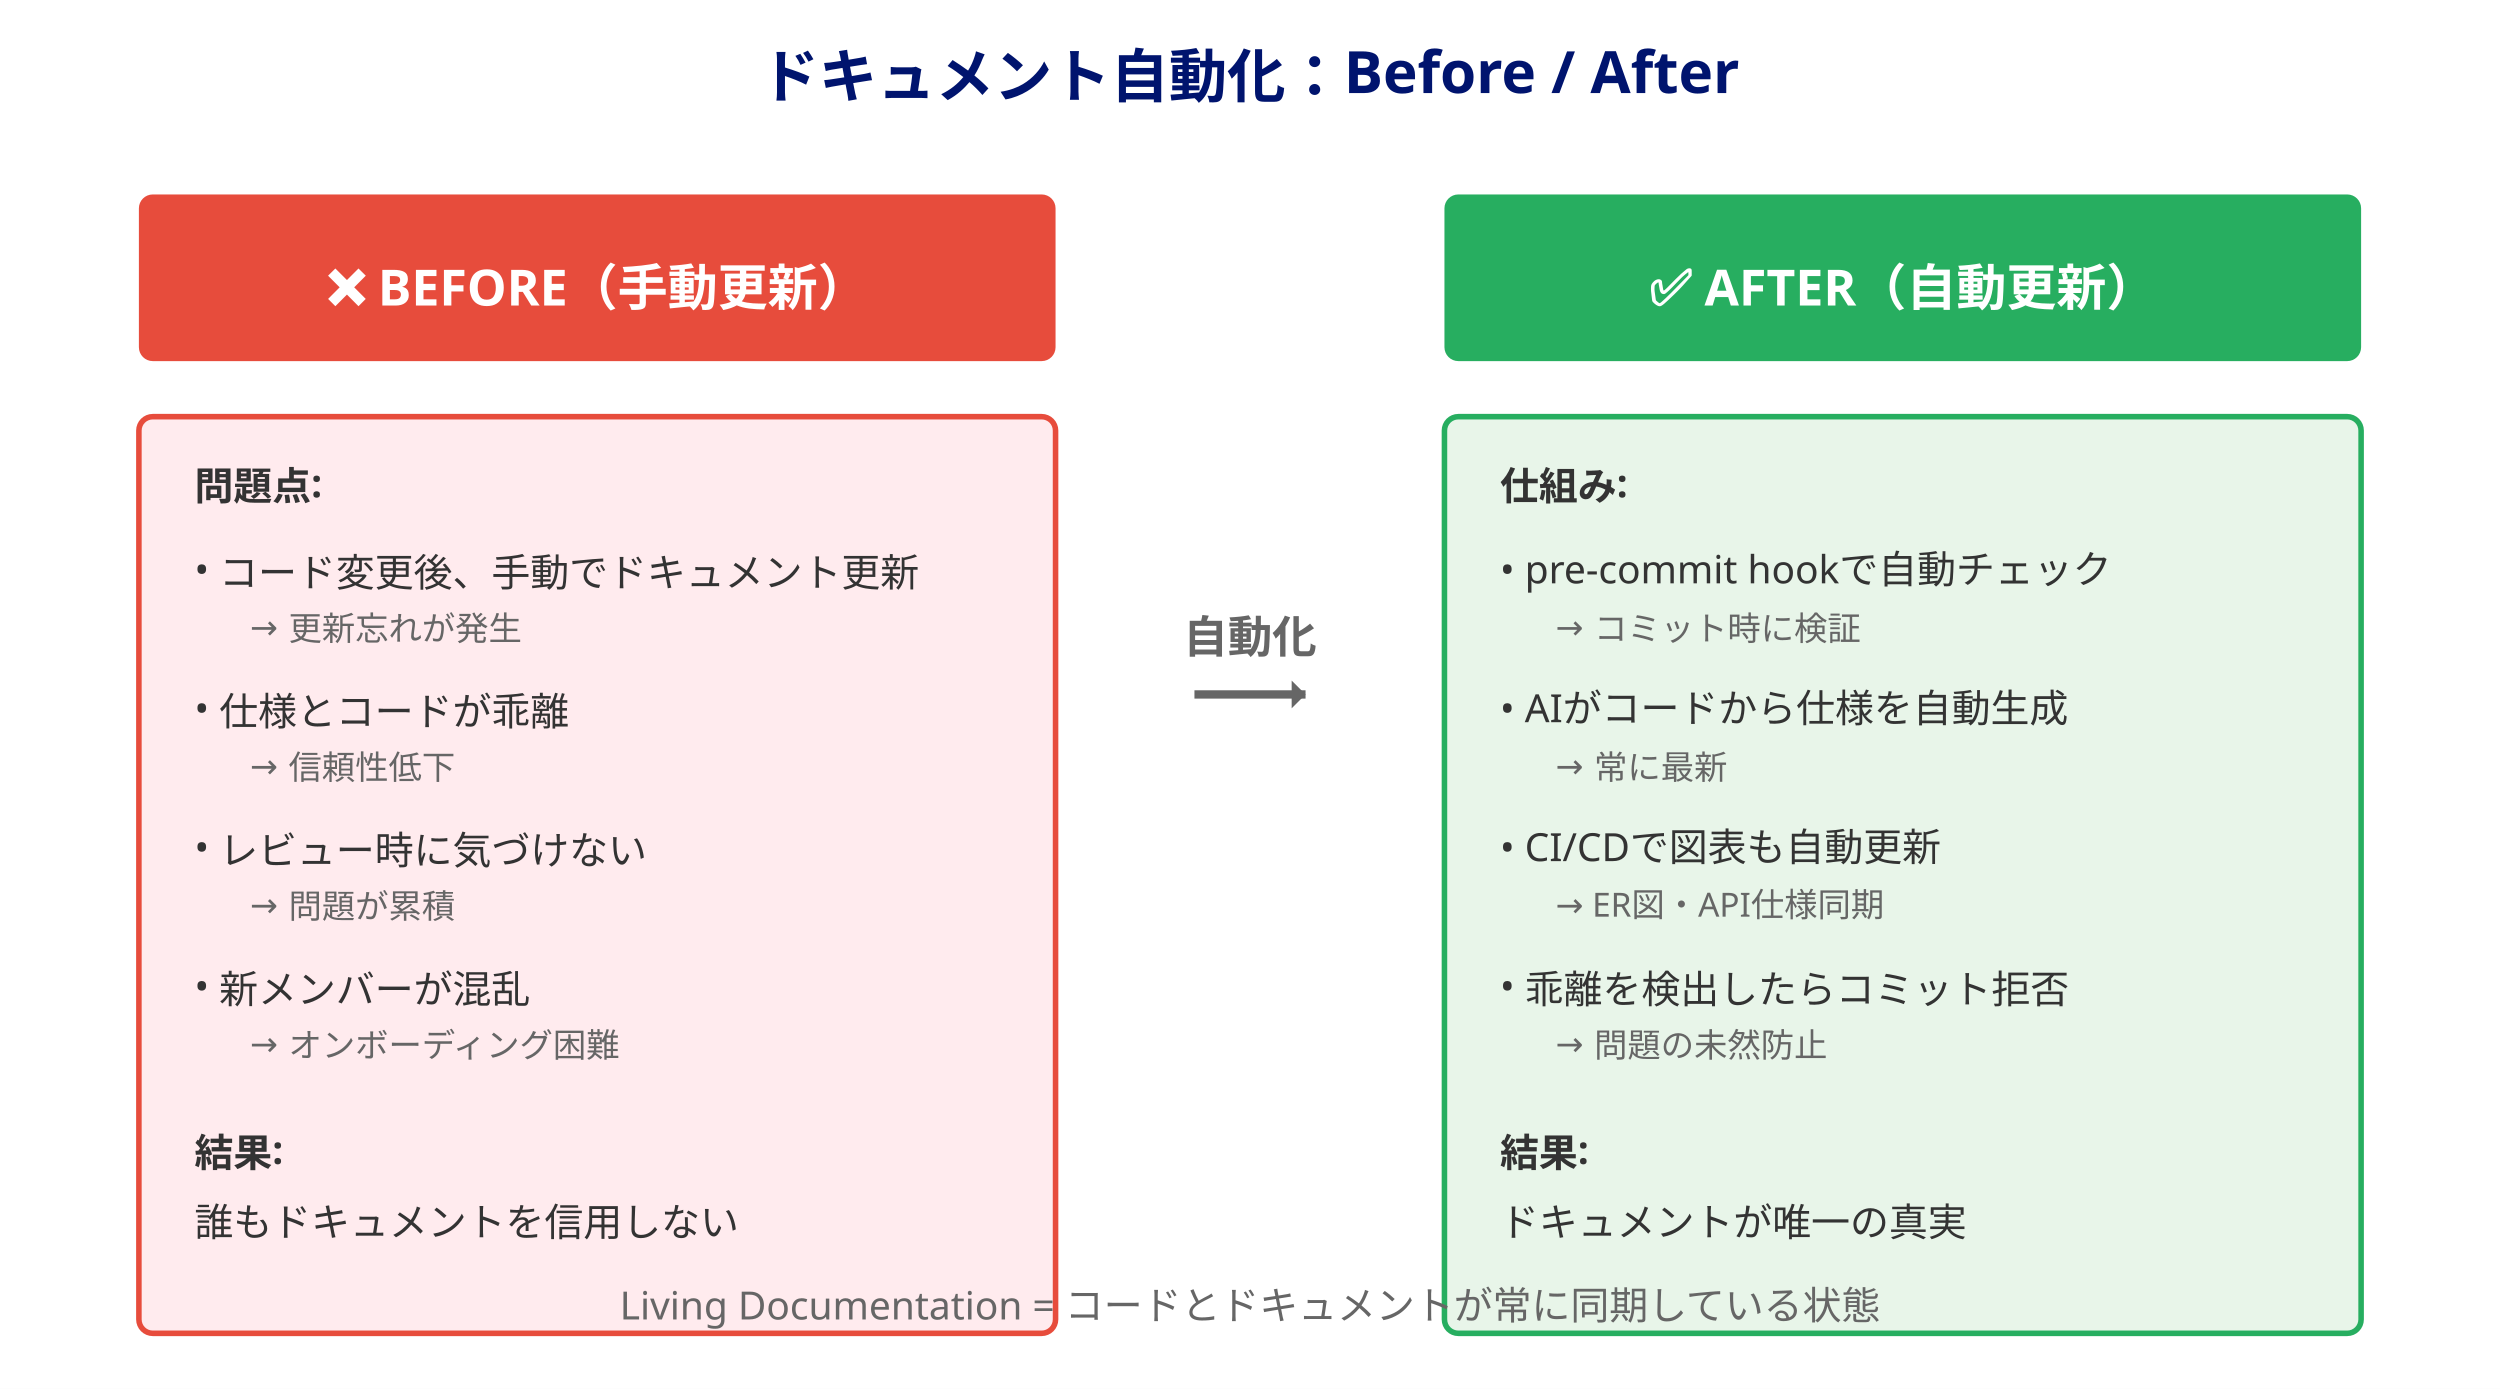
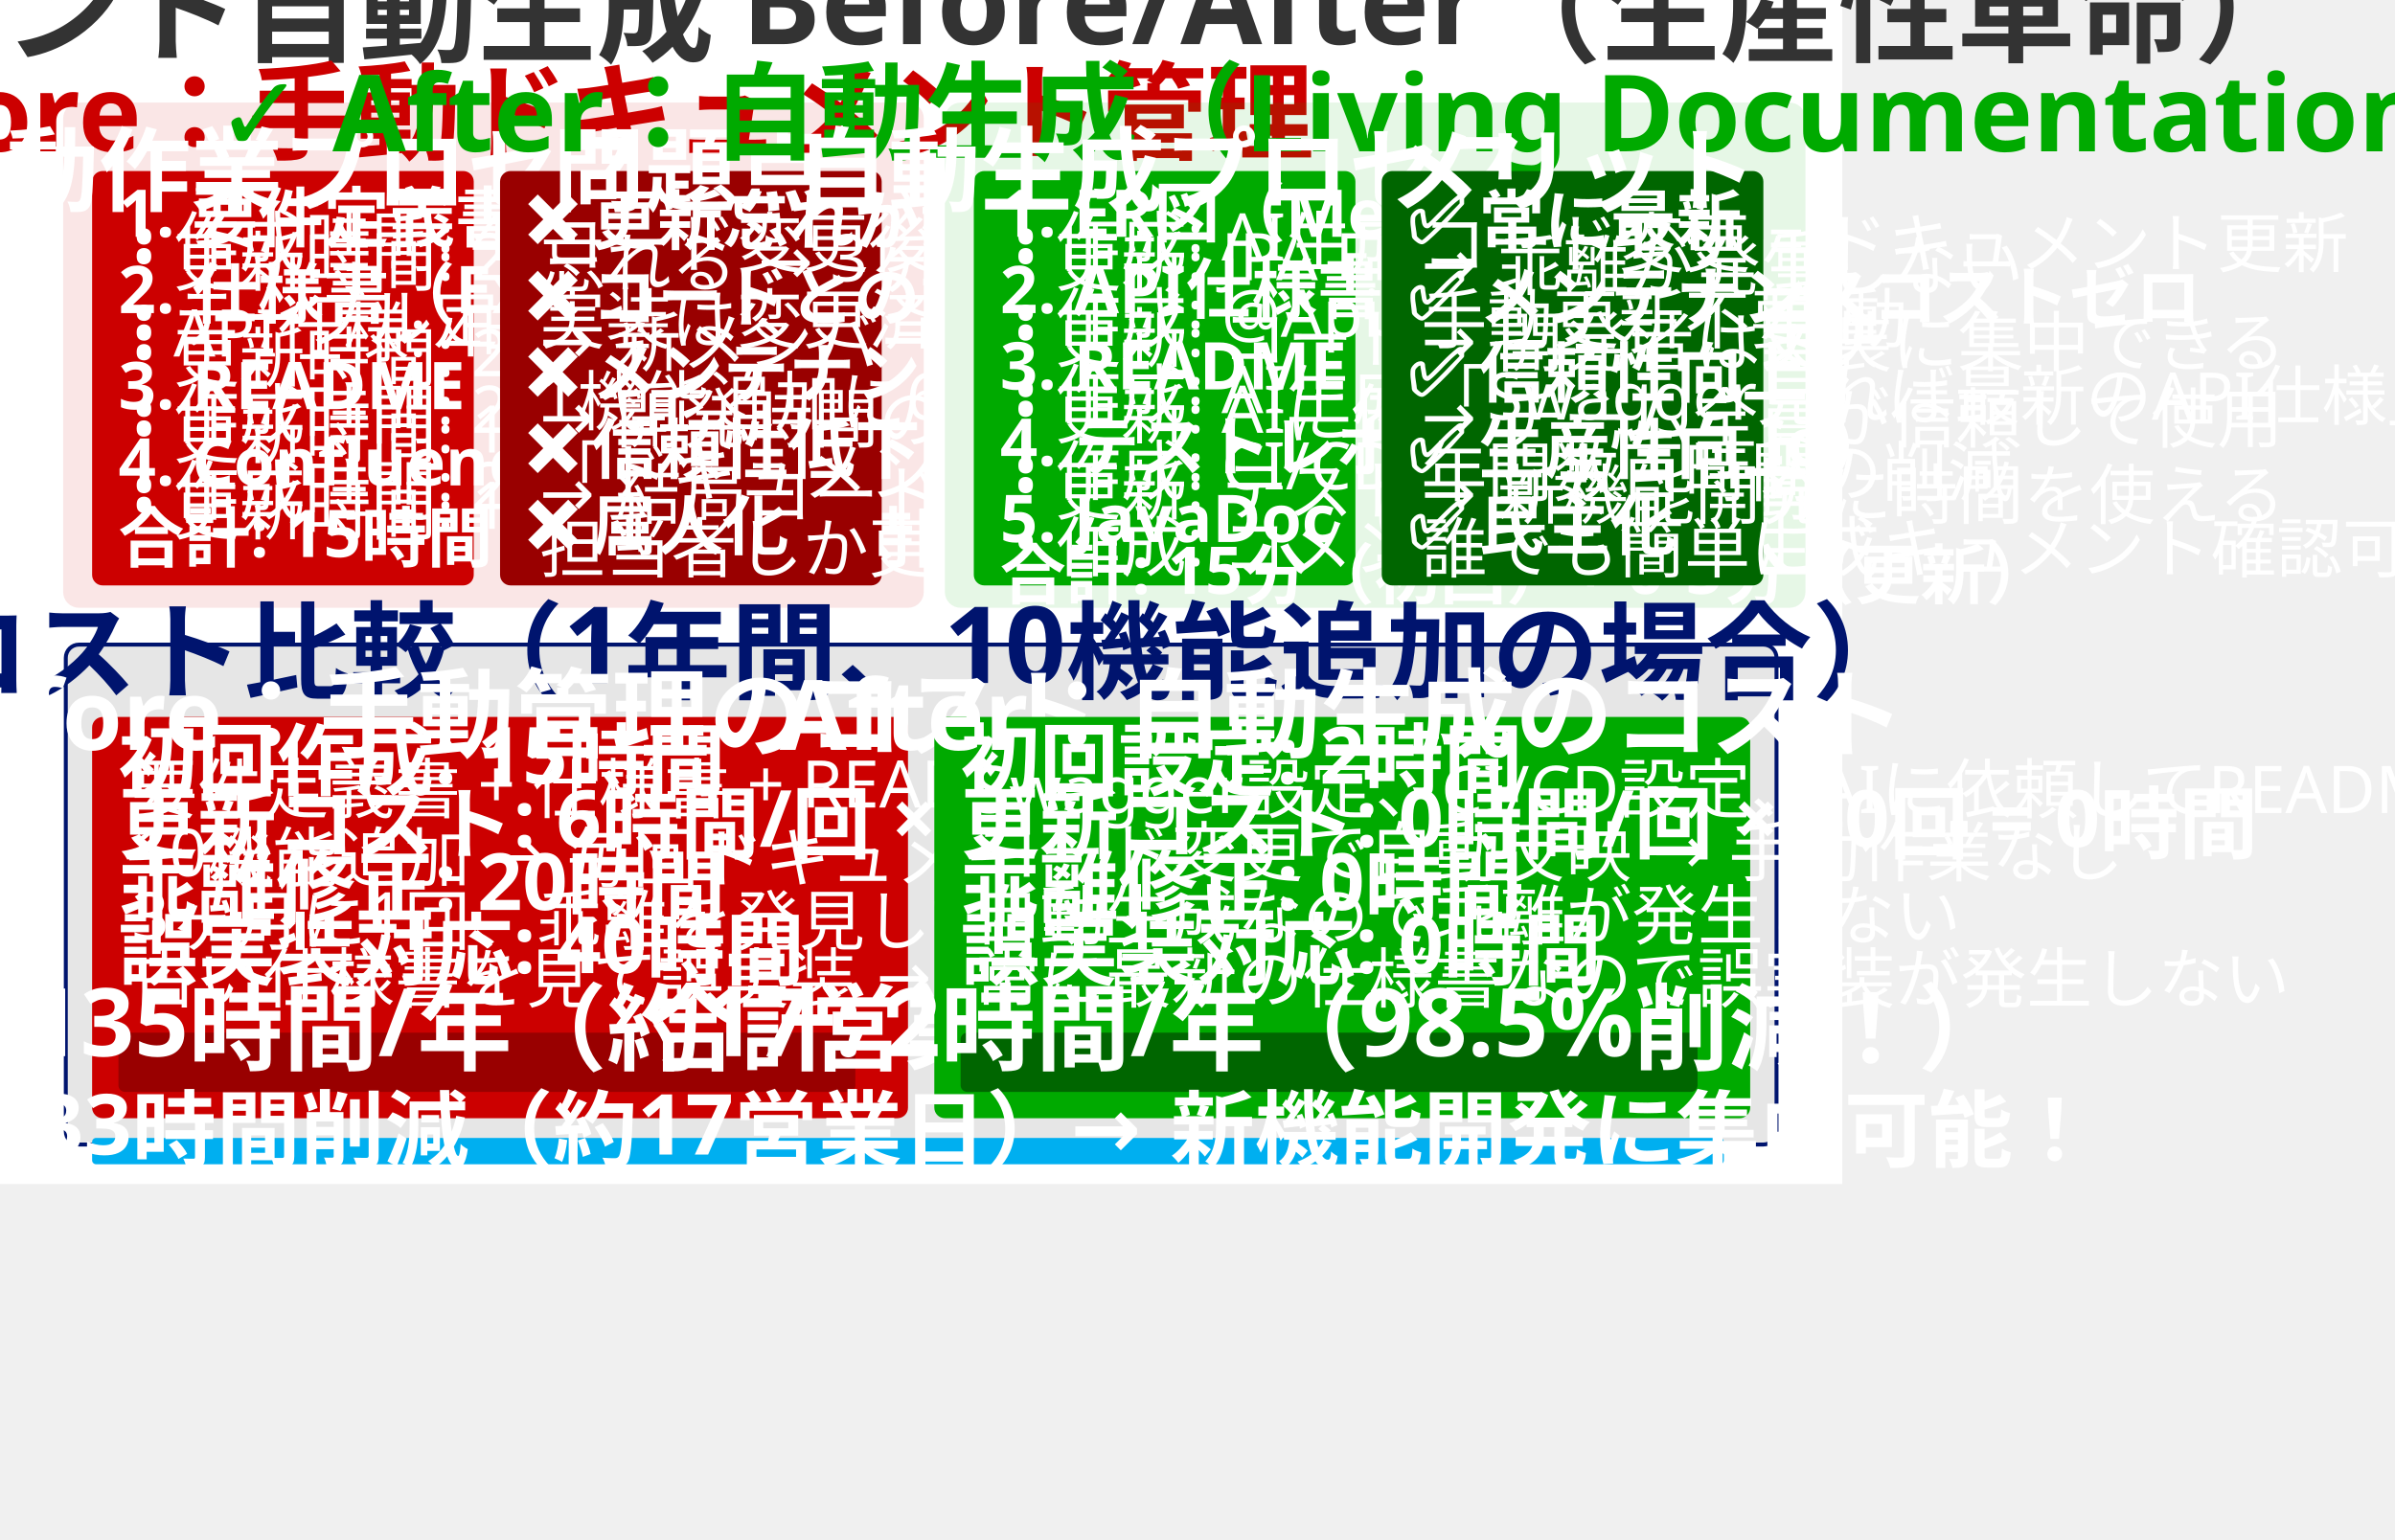
- <svg xmlns="http://www.w3.org/2000/svg" viewBox="0 0 900 500">
+ <svg xmlns="http://www.w3.org/2000/svg" viewBox="0 0 1820 1170">
  <defs>
    <style>
-       .title { font-family: 'Noto Sans JP', sans-serif; font-size: 24px; font-weight: bold; fill: #00146E; text-anchor: middle; }
-       .subtitle { font-family: 'Noto Sans JP', sans-serif; font-size: 18px; font-weight: bold; fill: white; text-anchor: middle; }
-       .item { font-family: 'Noto Sans JP', sans-serif; font-size: 14px; fill: #333; }
-       .bad { fill: #E74C3C; }
-       .good { fill: #27AE60; }
-       .arrow { fill: #666; }
-       .arrow-text { font-family: 'Noto Sans JP', sans-serif; font-size: 16px; font-weight: bold; fill: #666; text-anchor: middle; }
+       .title { font-family: 'Noto Sans JP', sans-serif; font-size: 90px; font-weight: bold; fill: #333333; }
+       .section-title { font-family: 'Noto Sans JP', sans-serif; font-size: 70px; font-weight: bold; fill: white; }
+       .doc-text { font-family: 'Noto Sans JP', sans-serif; font-size: 50px; fill: white; }
    </style>
  </defs>
-   <rect width="900" height="500" fill="#FFFFFF" />
-   <text x="450" y="35" class="title" style="font-size: 21px;">ドキュメント自動化：Before / After</text>
-   <g transform="translate(50, 70)">
-     <rect x="0" y="0" width="330" height="60" rx="5" class="bad" />
-     <text x="165" y="40" class="subtitle">❌ BEFORE（手動更新）</text>
-     <rect x="0" y="80" width="330" height="330" rx="5" fill="#FFEBEE" stroke="#E74C3C" stroke-width="2" />
-     <g transform="translate(20, 110)">
-       <text x="0" y="0" class="item" font-weight="bold">問題点:</text>
-       <text x="0" y="30" class="item">• コード変更後、手動でドキュメント更新</text>
-       <text x="20" y="50" style="font-family: 'Noto Sans JP', sans-serif; font-size: 12px; fill: #666;">
-         → 更新忘れが発生
-       </text>
-       <text x="0" y="80" class="item">• 仕様とコードが乖離</text>
-       <text x="20" y="100" style="font-family: 'Noto Sans JP', sans-serif; font-size: 12px; fill: #666;">
-         → 信頼性低下
-       </text>
-       <text x="0" y="130" class="item">• レビュー時に気づけない</text>
-       <text x="20" y="150" style="font-family: 'Noto Sans JP', sans-serif; font-size: 12px; fill: #666;">
-         → 問題が累積
-       </text>
-       <text x="0" y="180" class="item">• 新メンバーが混乱</text>
-       <text x="20" y="200" style="font-family: 'Noto Sans JP', sans-serif; font-size: 12px; fill: #666;">
-         → オンボーディング困難
-       </text>
-       <text x="0" y="240" class="item" font-weight="bold">結果:</text>
-       <text x="0" y="265" class="item" fill="#E74C3C">
-         誰もドキュメントを信用しない
-       </text>
-     </g>
-   </g>
-   <g transform="translate(450, 250)">
-     <path d="M -20 0 L 20 0" stroke="#666" stroke-width="3" />
-     <polygon points="20,0 15,-5 15,5" class="arrow" />
-     <text x="0" y="-15" class="arrow-text">自動化</text>
-   </g>
-   <g transform="translate(520, 70)">
-     <rect x="0" y="0" width="330" height="60" rx="5" class="good" />
-     <text x="165" y="40" class="subtitle">✅ AFTER（自動更新）</text>
-     <rect x="0" y="80" width="330" height="330" rx="5" fill="#E8F5E9" stroke="#27AE60" stroke-width="2" />
-     <g transform="translate(20, 110)">
-       <text x="0" y="0" class="item" font-weight="bold">仕組み:</text>
-       <text x="0" y="30" class="item">• pre-commit hookで自動チェック</text>
-       <text x="20" y="50" style="font-family: 'Noto Sans JP', sans-serif; font-size: 12px; fill: #666;">
-         → コミット時に検証
-       </text>
-       <text x="0" y="80" class="item">• AIがコードから仕様を自動生成</text>
-       <text x="20" y="100" style="font-family: 'Noto Sans JP', sans-serif; font-size: 12px; fill: #666;">
-         → 常に最新
-       </text>
-       <text x="0" y="130" class="item">• CI/CDで図表も自動更新</text>
-       <text x="20" y="150" style="font-family: 'Noto Sans JP', sans-serif; font-size: 12px; fill: #666;">
-         → ER図・API仕様同期
-       </text>
-       <text x="0" y="180" class="item">• 乖離を検出したらコミット拒否</text>
-       <text x="20" y="200" style="font-family: 'Noto Sans JP', sans-serif; font-size: 12px; fill: #666;">
-         → 問題の未然防止
-       </text>
-       <text x="0" y="240" class="item" font-weight="bold">結果:</text>
-       <text x="0" y="265" class="item" fill="#27AE60">
-         ドキュメントが唯一の真実
-       </text>
-     </g>
-   </g>
-   <text x="450" y="475" style="font-family: 'Noto Sans JP', sans-serif; font-size: 14px; fill: #666; text-anchor: middle;">
-     Living Documentation = コードとドキュメントが常に同期している状態
+   <rect width="1400" height="900" fill="#FFFFFF" />
+   <text x="700" y="40" class="title" text-anchor="middle">ドキュメント自動生成 Before/After（生産性革命）</text>
+   <rect x="50" y="80" width="650" height="380" fill="#CC0000" opacity="0.1" stroke="#CC0000" stroke-width="4" rx="10" />
+   <text x="375" y="115" style="font-family: 'Noto Sans JP', sans-serif; font-size: 81px; fill: #CC0000; text-anchor: middle; font-weight: bold;">
+     ✗ Before：手動ドキュメント管理
+   </text>
+   <rect x="70" y="130" width="290" height="315" fill="#CC0000" rx="8" />
+   <text x="215" y="155" class="section-title" text-anchor="middle">手動作業プロセス</text>
+   <text x="90" y="180" class="doc-text" font-weight="bold">1. 要件定義書（Word）</text>
+   <text x="100" y="198" class="doc-text">• 作成時間: 4時間</text>
+   <text x="100" y="213" class="doc-text">• 更新時間: 2時間/回</text>
+   <text x="90" y="238" class="doc-text" font-weight="bold">2. 仕様書（Excel）</text>
+   <text x="100" y="256" class="doc-text">• テーブル定義: 3時間</text>
+   <text x="100" y="271" class="doc-text">• API仕様: 4時間</text>
+   <text x="100" y="286" class="doc-text">• 更新時間: 2時間/回</text>
+   <text x="90" y="311" class="doc-text" font-weight="bold">3. README（手動作成）</text>
+   <text x="100" y="329" class="doc-text">• 作成時間: 2時間</text>
+   <text x="100" y="344" class="doc-text">• 更新時間: 1時間/回</text>
+   <text x="90" y="369" class="doc-text" font-weight="bold">4. Confluence更新</text>
+   <text x="100" y="387" class="doc-text">• 作成時間: 2時間</text>
+   <text x="100" y="402" class="doc-text">• 更新時間: 1時間/回</text>
+   <text x="90" y="427" class="doc-text" font-size="12px" font-weight="bold">
+     合計: 15時間（初回）+ 6時間/回（更新）
+   </text>
+   <rect x="380" y="130" width="290" height="315" fill="#990000" rx="8" />
+   <text x="525" y="155" class="section-title" text-anchor="middle">問題点</text>
+   <text x="400" y="185" class="doc-text" font-weight="bold">❌ 更新忘れが頻発</text>
+   <text x="410" y="203" class="doc-text">コード変更後、ドキュメント更新を</text>
+   <text x="410" y="218" class="doc-text">忘れる → 3ヶ月後に乖離発覚</text>
+   <text x="400" y="243" class="doc-text" font-weight="bold">❌ コードとの乖離</text>
+   <text x="410" y="261" class="doc-text">実装は変更済み、仕様書は古いまま</text>
+   <text x="410" y="276" class="doc-text">→ 新メンバーが古い仕様で誤実装</text>
+   <text x="400" y="301" class="doc-text" font-weight="bold">❌ メンテナンスコスト高</text>
+   <text x="410" y="319" class="doc-text">1機能追加に6時間のドキュメント更新</text>
+   <text x="410" y="334" class="doc-text">→ 開発時間の40%がドキュメント作業</text>
+   <text x="400" y="359" class="doc-text" font-weight="bold">❌ 信頼性低下</text>
+   <text x="410" y="377" class="doc-text">「ドキュメントは当てにならない」</text>
+   <text x="410" y="392" class="doc-text">→ 結局コードを読む羽目に</text>
+   <text x="400" y="417" class="doc-text" font-weight="bold">❌ 属人化</text>
+   <text x="410" y="435" class="doc-text">担当者しか更新方法がわからない</text>
+   <rect x="720" y="80" width="650" height="380" fill="#00AA00" opacity="0.1" stroke="#00AA00" stroke-width="4" rx="10" />
+   <text x="1045" y="115" style="font-family: 'Noto Sans JP', sans-serif; font-size: 81px; fill: #00AA00; text-anchor: middle; font-weight: bold;">
+     ✓ After：自動生成（Living Documentation）
+   </text>
+   <rect x="740" y="130" width="290" height="315" fill="#00AA00" rx="8" />
+   <text x="885" y="155" class="section-title" text-anchor="middle">自動生成プロセス</text>
+   <text x="760" y="180" class="doc-text" font-weight="bold">1. ER図（Mermaid）</text>
+   <text x="770" y="198" class="doc-text">• 作成: AI生成（5分）</text>
+   <text x="770" y="213" class="doc-text">• 更新: JPA Entity変更で自動</text>
+   <text x="760" y="238" class="doc-text" font-weight="bold">2. API仕様書（Swagger）</text>
+   <text x="770" y="256" class="doc-text">• 作成: @ApiOperation で自動</text>
+   <text x="770" y="271" class="doc-text">• 更新: コード変更で自動反映</text>
+   <text x="760" y="296" class="doc-text" font-weight="bold">3. README（AI生成）</text>
+   <text x="770" y="314" class="doc-text">• 作成: AI生成（10分）</text>
+   <text x="770" y="329" class="doc-text">• 更新: AIに依頼（5分）</text>
+   <text x="760" y="354" class="doc-text" font-weight="bold">4. テストレポート（JaCoCo）</text>
+   <text x="770" y="372" class="doc-text">• 作成: CI/CDで自動生成</text>
+   <text x="770" y="387" class="doc-text">• 更新: テスト実行時に自動</text>
+   <text x="760" y="412" class="doc-text" font-weight="bold">5. JavaDoc（HTML）</text>
+   <text x="770" y="430" class="doc-text">• 作成: コメントから自動生成</text>
+   <text x="760" y="455" class="doc-text" font-size="12px" font-weight="bold">
+     合計: 15分（初回）+ 0-5分（更新）
+   </text>
+   <rect x="1050" y="130" width="290" height="315" fill="#006600" rx="8" />
+   <text x="1195" y="155" class="section-title" text-anchor="middle">メリット</text>
+   <text x="1070" y="185" class="doc-text" font-weight="bold">✅ 常に最新</text>
+   <text x="1080" y="203" class="doc-text">コード変更 = ドキュメント更新</text>
+   <text x="1080" y="218" class="doc-text">→ 乖離が発生しない</text>
+   <text x="1070" y="243" class="doc-text" font-weight="bold">✅ メンテナンスコストゼロ</text>
+   <text x="1080" y="261" class="doc-text">手動更新不要</text>
+   <text x="1080" y="276" class="doc-text">→ 開発者は実装に集中できる</text>
+   <text x="1070" y="301" class="doc-text" font-weight="bold">✅ 信頼性向上</text>
+   <text x="1080" y="319" class="doc-text">「Swagger見れば最新のAPI仕様」</text>
+   <text x="1080" y="334" class="doc-text">→ チーム全員が信頼して使用</text>
+   <text x="1070" y="359" class="doc-text" font-weight="bold">✅ 生産性向上</text>
+   <text x="1080" y="377" class="doc-text">年間数百時間の削減</text>
+   <text x="1080" y="392" class="doc-text">→ 新機能開発に時間を使える</text>
+   <text x="1070" y="417" class="doc-text" font-weight="bold">✅ 民主化</text>
+   <text x="1080" y="435" class="doc-text">誰でも簡単にドキュメント確認可能</text>
+   <rect x="50" y="490" width="1300" height="380" fill="#E6E6E6" stroke="#00146E" stroke-width="3" rx="10" />
+   <text x="700" y="525" style="font-family: 'Noto Sans JP', sans-serif; font-size: 81px; fill: #00146E; text-anchor: middle; font-weight: bold;">
+     コスト比較（1年間、10機能追加の場合）
+   </text>
+   <rect x="70" y="545" width="620" height="305" fill="#CC0000" rx="8" />
+   <text x="380" y="570" style="font-family: 'Noto Sans JP', sans-serif; font-size: 74px; fill: white; text-anchor: middle; font-weight: bold;">
+     Before：手動管理のコスト
+   </text>
+   <text x="90" y="600" style="font-family: 'Noto Sans JP', sans-serif; font-size: 60px; fill: white; font-weight: bold;">
+     初回作成: 15時間
+   </text>
+   <text x="100" y="618" style="font-family: 'Noto Sans JP', sans-serif; font-size: 50px; fill: white;">
+     要件定義書 + 仕様書 + README + Confluence
+   </text>
+   <text x="90" y="648" style="font-family: 'Noto Sans JP', sans-serif; font-size: 60px; fill: white; font-weight: bold;">
+     更新コスト: 6時間/回 × 10回 = 60時間
+   </text>
+   <text x="100" y="666" style="font-family: 'Noto Sans JP', sans-serif; font-size: 50px; fill: white;">
+     10機能追加 → 毎回ドキュメント更新
+   </text>
+   <text x="90" y="696" style="font-family: 'Noto Sans JP', sans-serif; font-size: 60px; fill: white; font-weight: bold;">
+     乖離修正: 20時間
+   </text>
+   <text x="100" y="714" style="font-family: 'Noto Sans JP', sans-serif; font-size: 50px; fill: white;">
+     3ヶ月に1回、乖離を発見して大規模修正
+   </text>
+   <text x="90" y="744" style="font-family: 'Noto Sans JP', sans-serif; font-size: 60px; fill: white; font-weight: bold;">
+     誤実装対応: 40時間
+   </text>
+   <text x="100" y="762" style="font-family: 'Noto Sans JP', sans-serif; font-size: 50px; fill: white;">
+     古い仕様書を見て誤実装 → 作り直し（年2回）
+   </text>
+   <rect x="90" y="785" width="560" height="45" fill="#990000" rx="5" />
+   <text x="370" y="808" style="font-family: 'Noto Sans JP', sans-serif; font-size: 72px; fill: white; text-anchor: middle; font-weight: bold;">
+     合計: 135時間/年（約17営業日）
+   </text>
+   <rect x="710" y="545" width="620" height="305" fill="#00AA00" rx="8" />
+   <text x="1020" y="570" style="font-family: 'Noto Sans JP', sans-serif; font-size: 74px; fill: white; text-anchor: middle; font-weight: bold;">
+     After：自動生成のコスト
+   </text>
+   <text x="730" y="600" style="font-family: 'Noto Sans JP', sans-serif; font-size: 60px; fill: white; font-weight: bold;">
+     初回設定: 2時間
+   </text>
+   <text x="740" y="618" style="font-family: 'Noto Sans JP', sans-serif; font-size: 50px; fill: white;">
+     Swagger設定、CI/CD設定、AIに依頼してREADME生成
+   </text>
+   <text x="730" y="648" style="font-family: 'Noto Sans JP', sans-serif; font-size: 60px; fill: white; font-weight: bold;">
+     更新コスト: 0時間/回 × 10回 = 0時間
+   </text>
+   <text x="740" y="666" style="font-family: 'Noto Sans JP', sans-serif; font-size: 50px; fill: white;">
+     コード変更で自動反映 → 手動作業なし
+   </text>
+   <text x="730" y="696" style="font-family: 'Noto Sans JP', sans-serif; font-size: 60px; fill: white; font-weight: bold;">
+     乖離修正: 0時間
+   </text>
+   <text x="740" y="714" style="font-family: 'Noto Sans JP', sans-serif; font-size: 50px; fill: white;">
+     自動生成なので乖離が発生しない
+   </text>
+   <text x="730" y="744" style="font-family: 'Noto Sans JP', sans-serif; font-size: 60px; fill: white; font-weight: bold;">
+     誤実装対応: 0時間
+   </text>
+   <text x="740" y="762" style="font-family: 'Noto Sans JP', sans-serif; font-size: 50px; fill: white;">
+     常に最新の仕様書なので誤実装が発生しない
+   </text>
+   <rect x="730" y="785" width="560" height="45" fill="#006600" rx="5" />
+   <text x="1010" y="808" style="font-family: 'Noto Sans JP', sans-serif; font-size: 72px; fill: white; text-anchor: middle; font-weight: bold;">
+     合計: 2時間/年（98.5%削減！）
+   </text>
+   <rect x="70" y="865" width="1240" height="20" fill="#00AFF0" rx="3" />
+   <text x="690" y="880" style="font-family: 'Noto Sans JP', sans-serif; font-size: 64px; fill: white; text-anchor: middle; font-weight: bold;">
+     → 年間133時間削減（約17営業日）→ 新機能開発に集中可能！
  </text>
</svg>
